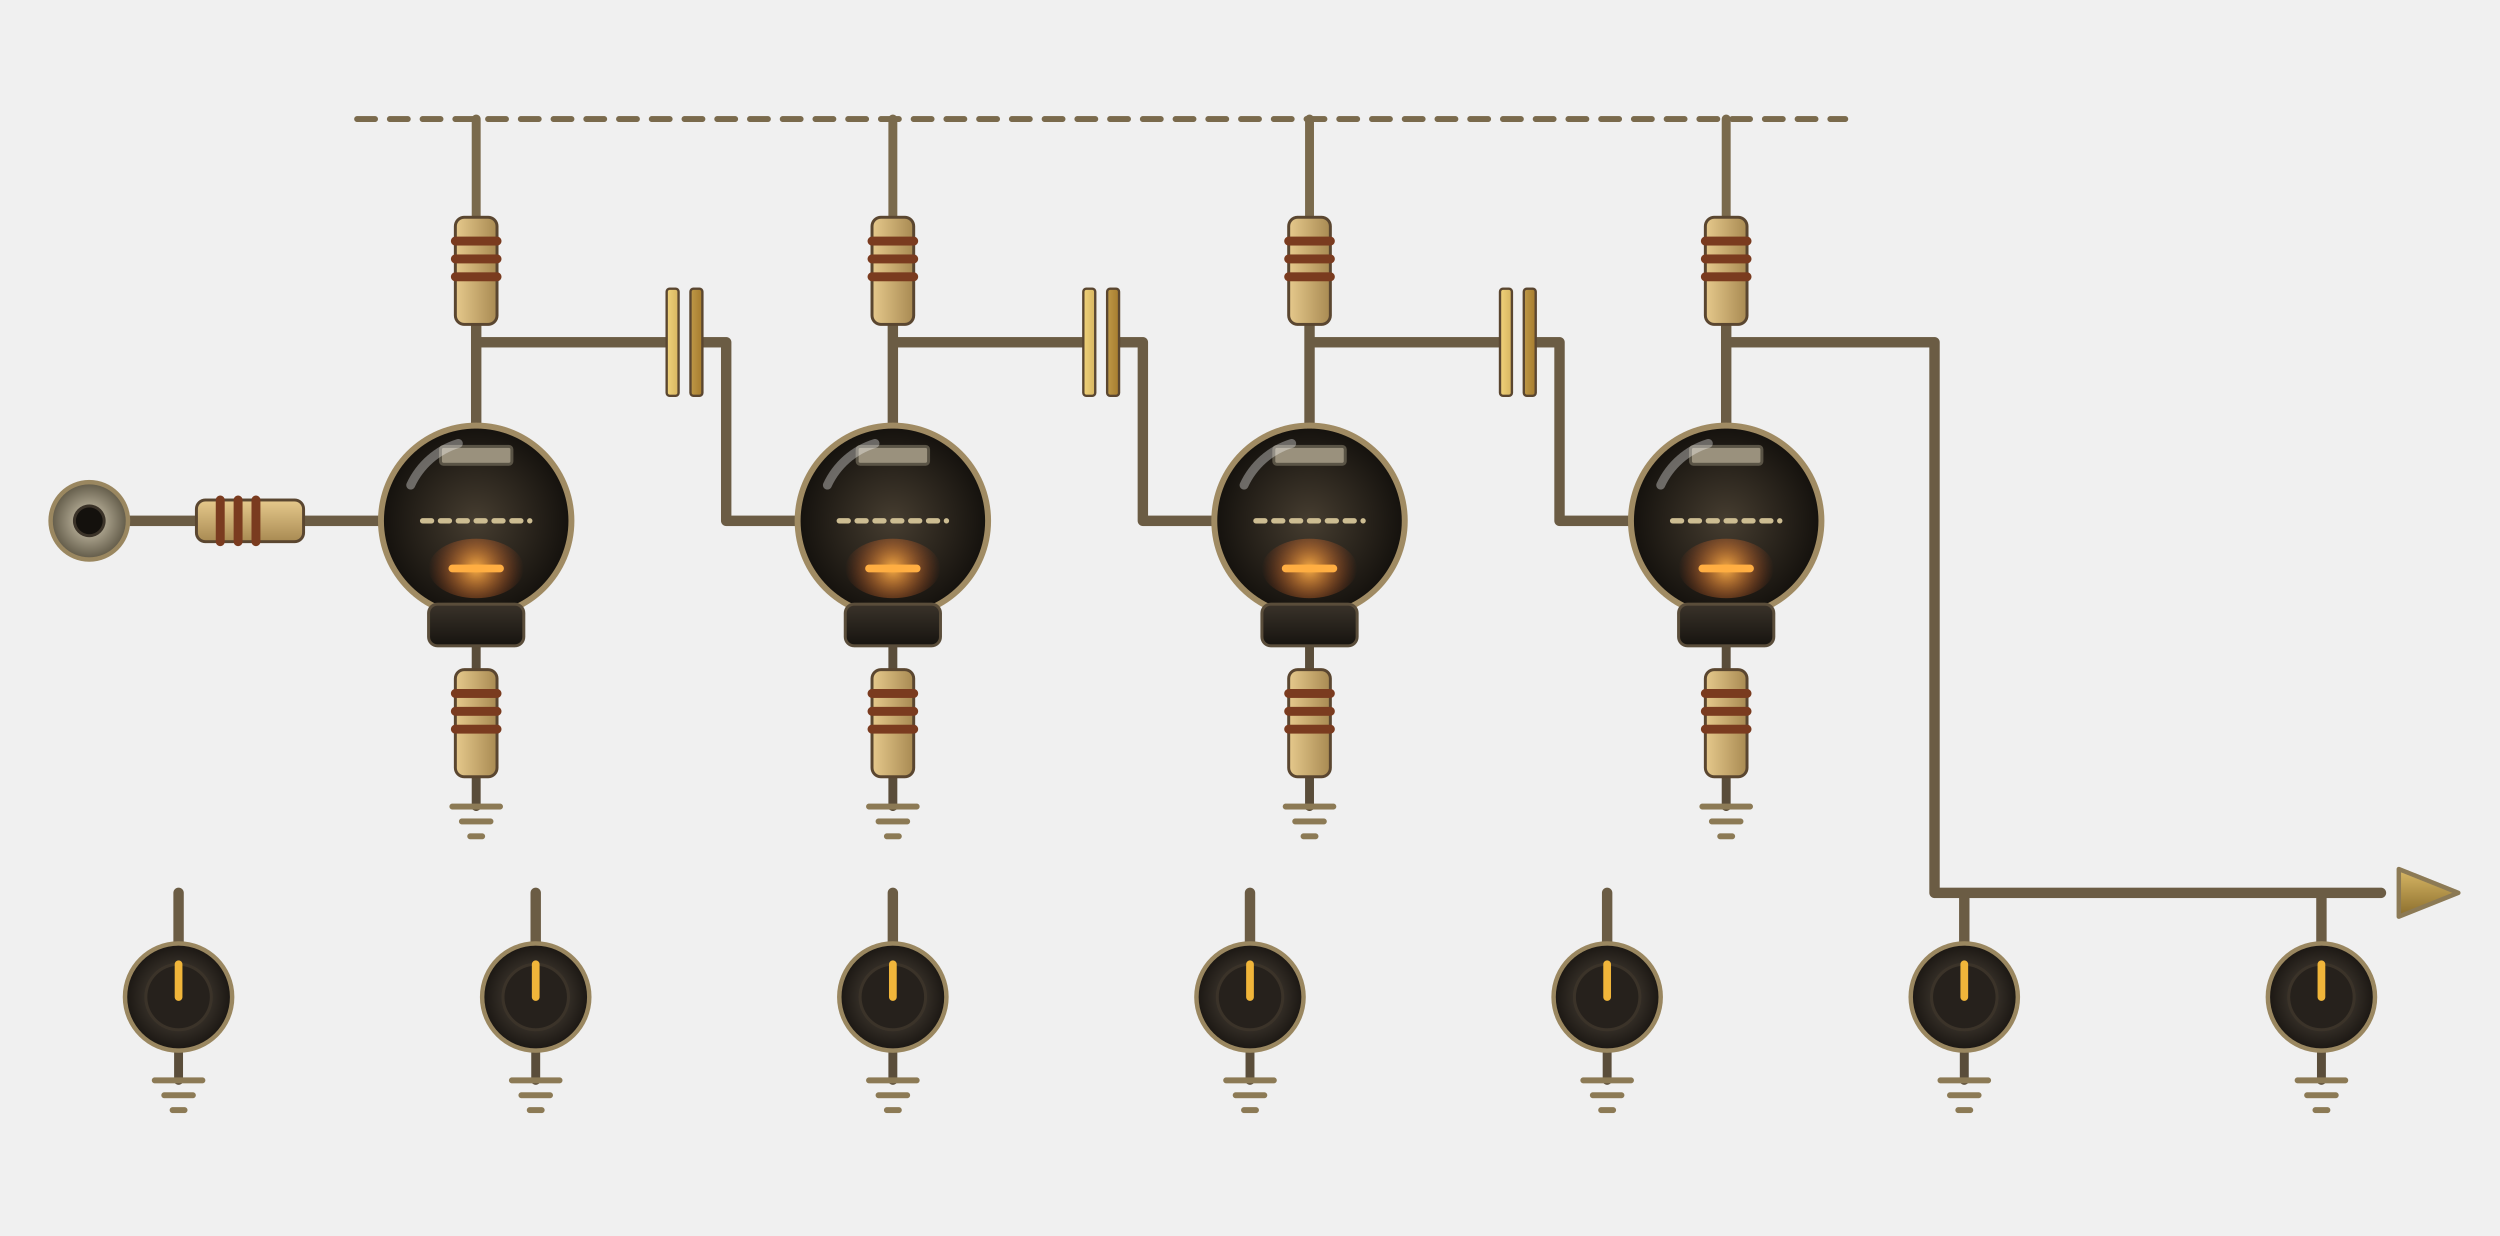
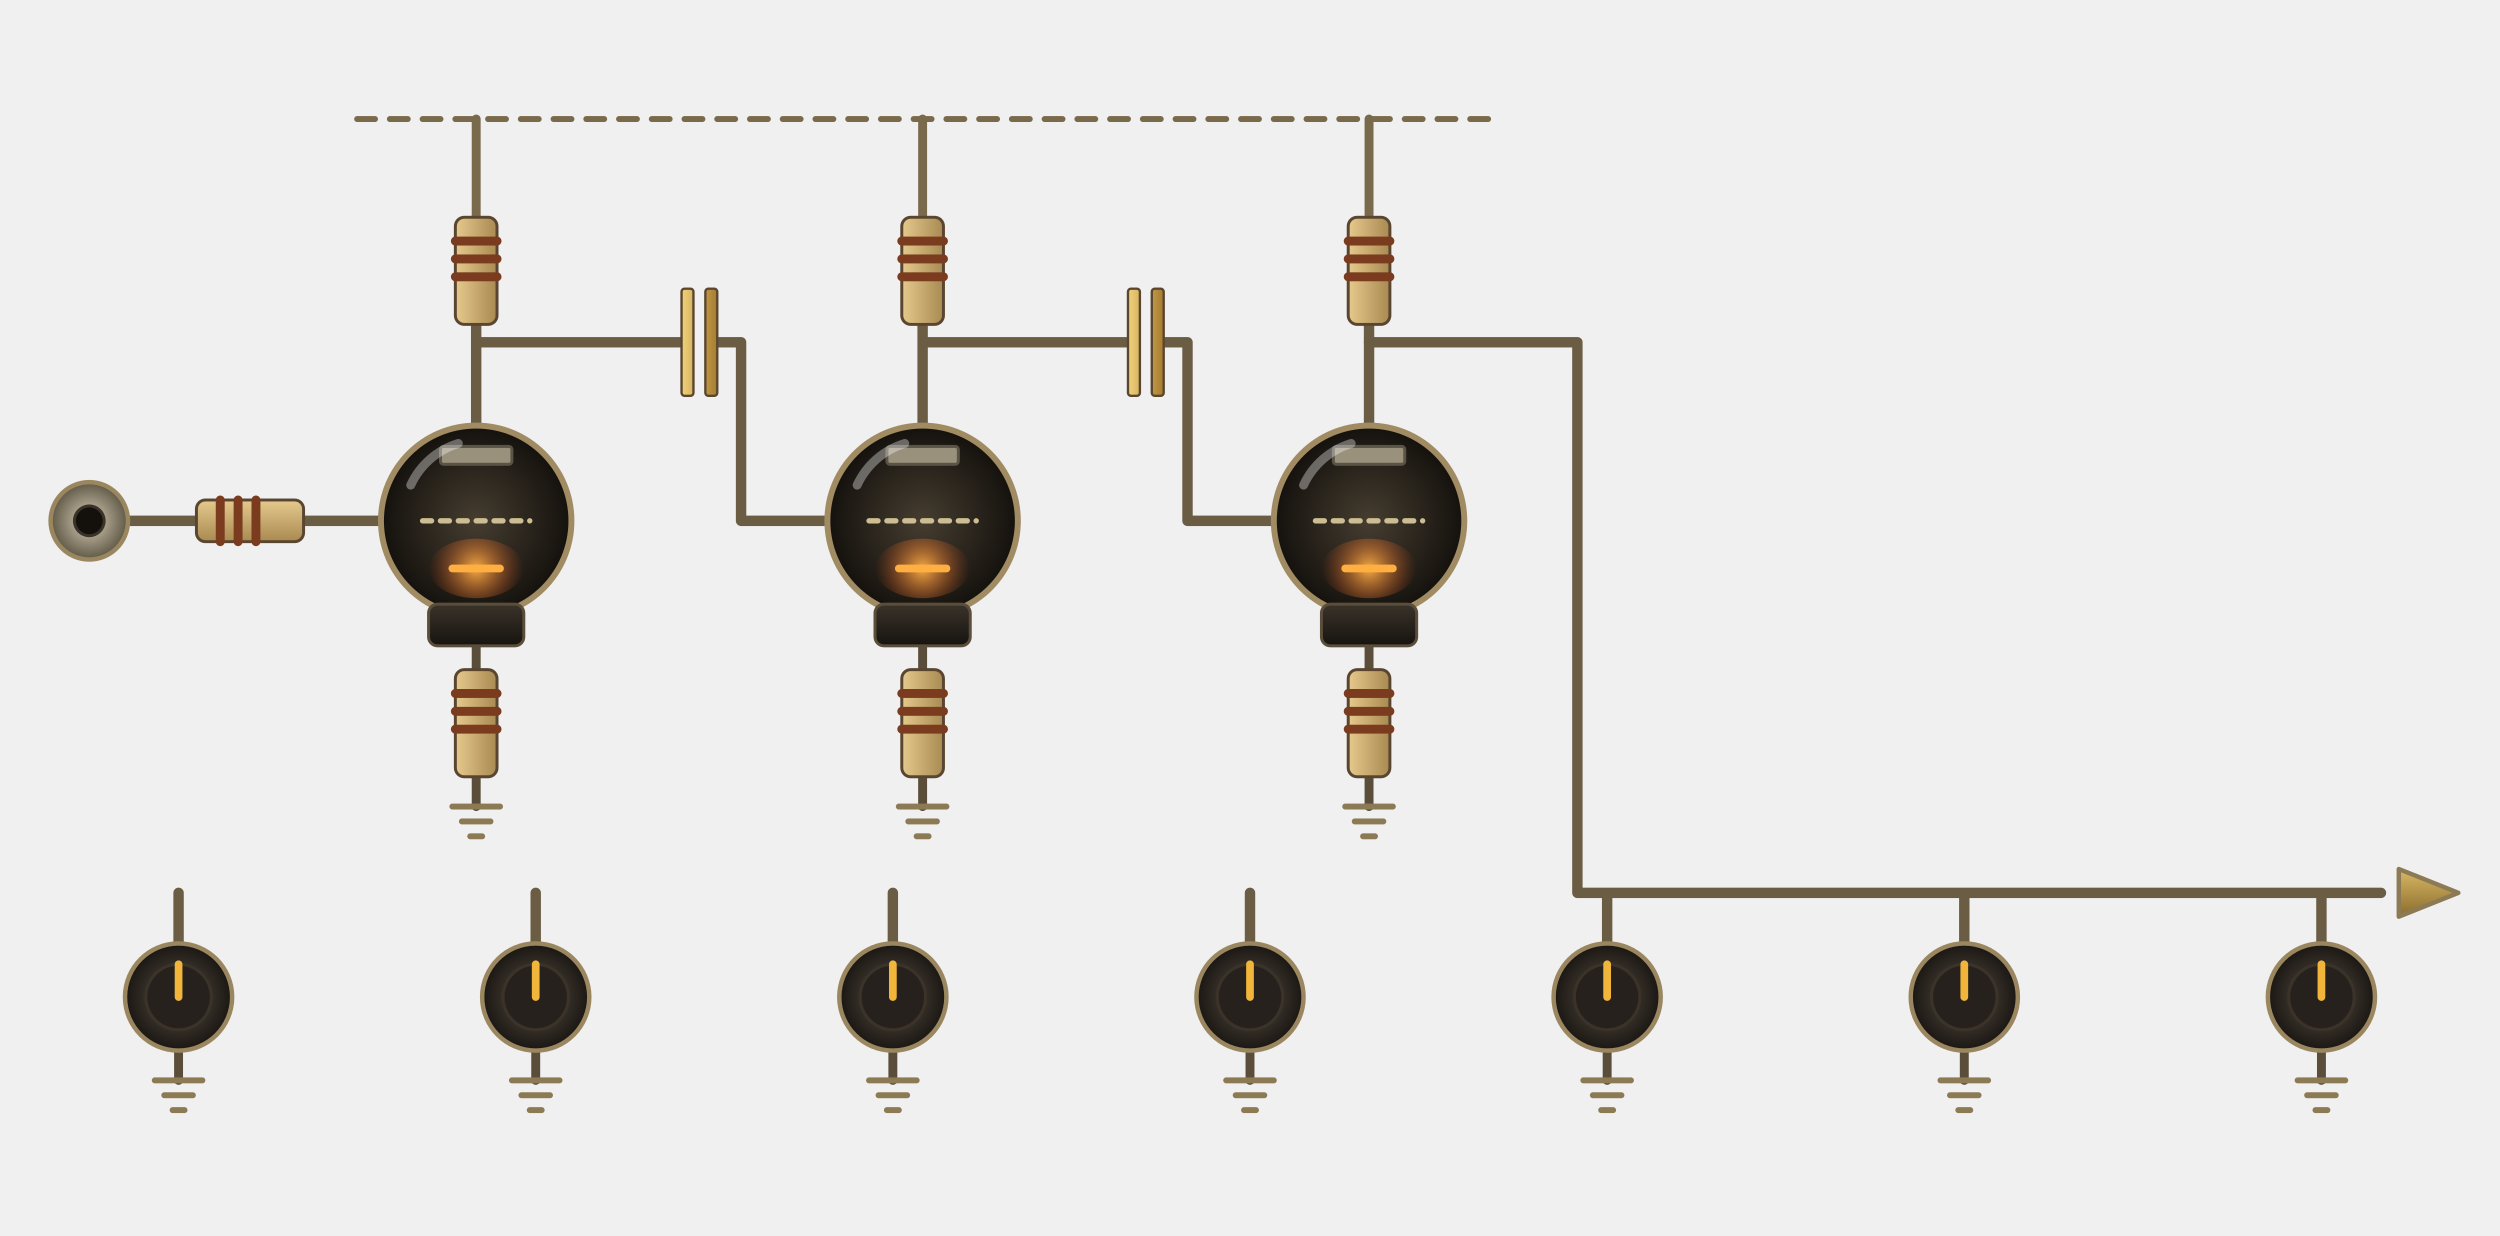
<svg xmlns="http://www.w3.org/2000/svg" width="840" height="415" viewBox="0 0 840 415">
  <defs>
    <radialGradient id="g1" cx="30" cy="175" r="13" gradientUnits="userSpaceOnUse">
      <stop offset="0" stop-color="#d9d0b8" />
      <stop offset="1" stop-color="#5f5846" />
    </radialGradient>
    <linearGradient id="g2" x1="0" y1="168" x2="0" y2="182" gradientUnits="userSpaceOnUse">
      <stop offset="0" stop-color="#e6c98c" />
      <stop offset="1" stop-color="#a88a52" />
    </linearGradient>
    <linearGradient id="g3" x1="153" y1="0" x2="167" y2="0" gradientUnits="userSpaceOnUse">
      <stop offset="0" stop-color="#e6c98c" />
      <stop offset="1" stop-color="#a88a52" />
    </linearGradient>
    <linearGradient id="g4" x1="153" y1="0" x2="167" y2="0" gradientUnits="userSpaceOnUse">
      <stop offset="0" stop-color="#e6c98c" />
      <stop offset="1" stop-color="#a88a52" />
    </linearGradient>
-     <linearGradient id="g5" x1="224" y1="0" x2="236" y2="0" gradientUnits="userSpaceOnUse">
+     <linearGradient id="g5" x1="229" y1="0" x2="241" y2="0" gradientUnits="userSpaceOnUse">
      <stop offset="0" stop-color="#f0d27a" />
      <stop offset="1" stop-color="#a67c2e" />
    </linearGradient>
    <radialGradient id="g6" cx="160" cy="175" r="32" gradientUnits="userSpaceOnUse">
      <stop offset="0" stop-color="#463d30" />
      <stop offset="1" stop-color="#14110d" />
    </radialGradient>
    <radialGradient id="g7" cx="160" cy="191" r="16" gradientUnits="userSpaceOnUse">
      <stop offset="0" stop-color="#ffb347" stop-opacity="0.95" />
      <stop offset="1" stop-color="#c1441a" stop-opacity="0" />
    </radialGradient>
    <linearGradient id="g8" x1="0" y1="203" x2="0" y2="217" gradientUnits="userSpaceOnUse">
      <stop offset="0" stop-color="#3a332a" />
      <stop offset="1" stop-color="#16130f" />
    </linearGradient>
-     <linearGradient id="g9" x1="293" y1="0" x2="307" y2="0" gradientUnits="userSpaceOnUse">
-       <stop offset="0" stop-color="#e6c98c" />
-       <stop offset="1" stop-color="#a88a52" />
-     </linearGradient>
-     <linearGradient id="g10" x1="293" y1="0" x2="307" y2="0" gradientUnits="userSpaceOnUse">
-       <stop offset="0" stop-color="#e6c98c" />
-       <stop offset="1" stop-color="#a88a52" />
-     </linearGradient>
-     <linearGradient id="g11" x1="364" y1="0" x2="376" y2="0" gradientUnits="userSpaceOnUse">
+     <linearGradient id="g9" x1="303" y1="0" x2="317" y2="0" gradientUnits="userSpaceOnUse">
+       <stop offset="0" stop-color="#e6c98c" />
+       <stop offset="1" stop-color="#a88a52" />
+     </linearGradient>
+     <linearGradient id="g10" x1="303" y1="0" x2="317" y2="0" gradientUnits="userSpaceOnUse">
+       <stop offset="0" stop-color="#e6c98c" />
+       <stop offset="1" stop-color="#a88a52" />
+     </linearGradient>
+     <linearGradient id="g11" x1="379" y1="0" x2="391" y2="0" gradientUnits="userSpaceOnUse">
      <stop offset="0" stop-color="#f0d27a" />
      <stop offset="1" stop-color="#a67c2e" />
    </linearGradient>
-     <radialGradient id="g12" cx="300" cy="175" r="32" gradientUnits="userSpaceOnUse">
+     <radialGradient id="g12" cx="310" cy="175" r="32" gradientUnits="userSpaceOnUse">
      <stop offset="0" stop-color="#463d30" />
      <stop offset="1" stop-color="#14110d" />
    </radialGradient>
-     <radialGradient id="g13" cx="300" cy="191" r="16" gradientUnits="userSpaceOnUse">
+     <radialGradient id="g13" cx="310" cy="191" r="16" gradientUnits="userSpaceOnUse">
      <stop offset="0" stop-color="#ffb347" stop-opacity="0.95" />
      <stop offset="1" stop-color="#c1441a" stop-opacity="0" />
    </radialGradient>
    <linearGradient id="g14" x1="0" y1="203" x2="0" y2="217" gradientUnits="userSpaceOnUse">
      <stop offset="0" stop-color="#3a332a" />
      <stop offset="1" stop-color="#16130f" />
    </linearGradient>
-     <linearGradient id="g15" x1="433" y1="0" x2="447" y2="0" gradientUnits="userSpaceOnUse">
-       <stop offset="0" stop-color="#e6c98c" />
-       <stop offset="1" stop-color="#a88a52" />
-     </linearGradient>
-     <linearGradient id="g16" x1="433" y1="0" x2="447" y2="0" gradientUnits="userSpaceOnUse">
-       <stop offset="0" stop-color="#e6c98c" />
-       <stop offset="1" stop-color="#a88a52" />
-     </linearGradient>
-     <linearGradient id="g17" x1="504" y1="0" x2="516" y2="0" gradientUnits="userSpaceOnUse">
-       <stop offset="0" stop-color="#f0d27a" />
-       <stop offset="1" stop-color="#a67c2e" />
-     </linearGradient>
-     <radialGradient id="g18" cx="440" cy="175" r="32" gradientUnits="userSpaceOnUse">
+     <linearGradient id="g15" x1="453" y1="0" x2="467" y2="0" gradientUnits="userSpaceOnUse">
+       <stop offset="0" stop-color="#e6c98c" />
+       <stop offset="1" stop-color="#a88a52" />
+     </linearGradient>
+     <linearGradient id="g16" x1="453" y1="0" x2="467" y2="0" gradientUnits="userSpaceOnUse">
+       <stop offset="0" stop-color="#e6c98c" />
+       <stop offset="1" stop-color="#a88a52" />
+     </linearGradient>
+     <radialGradient id="g17" cx="460" cy="175" r="32" gradientUnits="userSpaceOnUse">
      <stop offset="0" stop-color="#463d30" />
      <stop offset="1" stop-color="#14110d" />
    </radialGradient>
-     <radialGradient id="g19" cx="440" cy="191" r="16" gradientUnits="userSpaceOnUse">
+     <radialGradient id="g18" cx="460" cy="191" r="16" gradientUnits="userSpaceOnUse">
      <stop offset="0" stop-color="#ffb347" stop-opacity="0.95" />
      <stop offset="1" stop-color="#c1441a" stop-opacity="0" />
    </radialGradient>
-     <linearGradient id="g20" x1="0" y1="203" x2="0" y2="217" gradientUnits="userSpaceOnUse">
+     <linearGradient id="g19" x1="0" y1="203" x2="0" y2="217" gradientUnits="userSpaceOnUse">
      <stop offset="0" stop-color="#3a332a" />
      <stop offset="1" stop-color="#16130f" />
    </linearGradient>
-     <linearGradient id="g21" x1="573" y1="0" x2="587" y2="0" gradientUnits="userSpaceOnUse">
-       <stop offset="0" stop-color="#e6c98c" />
-       <stop offset="1" stop-color="#a88a52" />
-     </linearGradient>
-     <linearGradient id="g22" x1="573" y1="0" x2="587" y2="0" gradientUnits="userSpaceOnUse">
-       <stop offset="0" stop-color="#e6c98c" />
-       <stop offset="1" stop-color="#a88a52" />
-     </linearGradient>
-     <radialGradient id="g23" cx="580" cy="175" r="32" gradientUnits="userSpaceOnUse">
-       <stop offset="0" stop-color="#463d30" />
-       <stop offset="1" stop-color="#14110d" />
-     </radialGradient>
-     <radialGradient id="g24" cx="580" cy="191" r="16" gradientUnits="userSpaceOnUse">
-       <stop offset="0" stop-color="#ffb347" stop-opacity="0.95" />
-       <stop offset="1" stop-color="#c1441a" stop-opacity="0" />
-     </radialGradient>
-     <linearGradient id="g25" x1="0" y1="203" x2="0" y2="217" gradientUnits="userSpaceOnUse">
-       <stop offset="0" stop-color="#3a332a" />
-       <stop offset="1" stop-color="#16130f" />
-     </linearGradient>
-     <radialGradient id="g26" cx="60" cy="335" r="18" gradientUnits="userSpaceOnUse">
-       <stop offset="0" stop-color="#5b5246" />
-       <stop offset="1" stop-color="#1a1612" />
-     </radialGradient>
-     <radialGradient id="g27" cx="180" cy="335" r="18" gradientUnits="userSpaceOnUse">
-       <stop offset="0" stop-color="#5b5246" />
-       <stop offset="1" stop-color="#1a1612" />
-     </radialGradient>
-     <radialGradient id="g28" cx="300" cy="335" r="18" gradientUnits="userSpaceOnUse">
-       <stop offset="0" stop-color="#5b5246" />
-       <stop offset="1" stop-color="#1a1612" />
-     </radialGradient>
-     <radialGradient id="g29" cx="420" cy="335" r="18" gradientUnits="userSpaceOnUse">
-       <stop offset="0" stop-color="#5b5246" />
-       <stop offset="1" stop-color="#1a1612" />
-     </radialGradient>
-     <radialGradient id="g30" cx="540" cy="335" r="18" gradientUnits="userSpaceOnUse">
-       <stop offset="0" stop-color="#5b5246" />
-       <stop offset="1" stop-color="#1a1612" />
-     </radialGradient>
-     <radialGradient id="g31" cx="660" cy="335" r="18" gradientUnits="userSpaceOnUse">
-       <stop offset="0" stop-color="#5b5246" />
-       <stop offset="1" stop-color="#1a1612" />
-     </radialGradient>
-     <radialGradient id="g32" cx="780" cy="335" r="18" gradientUnits="userSpaceOnUse">
-       <stop offset="0" stop-color="#5b5246" />
-       <stop offset="1" stop-color="#1a1612" />
-     </radialGradient>
-     <linearGradient id="g33" x1="0" y1="292" x2="0" y2="308" gradientUnits="userSpaceOnUse">
+     <radialGradient id="g20" cx="60" cy="335" r="18" gradientUnits="userSpaceOnUse">
+       <stop offset="0" stop-color="#5b5246" />
+       <stop offset="1" stop-color="#1a1612" />
+     </radialGradient>
+     <radialGradient id="g21" cx="180" cy="335" r="18" gradientUnits="userSpaceOnUse">
+       <stop offset="0" stop-color="#5b5246" />
+       <stop offset="1" stop-color="#1a1612" />
+     </radialGradient>
+     <radialGradient id="g22" cx="300" cy="335" r="18" gradientUnits="userSpaceOnUse">
+       <stop offset="0" stop-color="#5b5246" />
+       <stop offset="1" stop-color="#1a1612" />
+     </radialGradient>
+     <radialGradient id="g23" cx="420" cy="335" r="18" gradientUnits="userSpaceOnUse">
+       <stop offset="0" stop-color="#5b5246" />
+       <stop offset="1" stop-color="#1a1612" />
+     </radialGradient>
+     <radialGradient id="g24" cx="540" cy="335" r="18" gradientUnits="userSpaceOnUse">
+       <stop offset="0" stop-color="#5b5246" />
+       <stop offset="1" stop-color="#1a1612" />
+     </radialGradient>
+     <radialGradient id="g25" cx="660" cy="335" r="18" gradientUnits="userSpaceOnUse">
+       <stop offset="0" stop-color="#5b5246" />
+       <stop offset="1" stop-color="#1a1612" />
+     </radialGradient>
+     <radialGradient id="g26" cx="780" cy="335" r="18" gradientUnits="userSpaceOnUse">
+       <stop offset="0" stop-color="#5b5246" />
+       <stop offset="1" stop-color="#1a1612" />
+     </radialGradient>
+     <linearGradient id="g27" x1="0" y1="292" x2="0" y2="308" gradientUnits="userSpaceOnUse">
      <stop offset="0" stop-color="#d9b866" />
      <stop offset="1" stop-color="#8a6d2c" />
    </linearGradient>
  </defs>
-   <path id="rail" d="M120,40 H620" fill="none" stroke="#7a6a4c" stroke-width="2" stroke-linecap="round" stroke-linejoin="round" stroke-dasharray="6 5" />
+   <path id="rail" d="M120,40 H500" fill="none" stroke="#7a6a4c" stroke-width="2" stroke-linecap="round" stroke-linejoin="round" stroke-dasharray="6 5" />
  <path id="wire_INPUT" d="M43,175 H128" fill="none" stroke="#6b5c44" stroke-width="3.5" stroke-linecap="round" stroke-linejoin="round" />
-   <path id="wire_V1" d="M160,109 V143 M160,115 H226 M234,115 H244 V175 H268" fill="none" stroke="#6b5c44" stroke-width="3.5" stroke-linecap="round" stroke-linejoin="round" />
-   <path id="wire_V2" d="M300,109 V143 M300,115 H366 M374,115 H384 V175 H408" fill="none" stroke="#6b5c44" stroke-width="3.5" stroke-linecap="round" stroke-linejoin="round" />
-   <path id="wire_V3" d="M440,109 V143 M440,115 H506 M514,115 H524 V175 H548" fill="none" stroke="#6b5c44" stroke-width="3.5" stroke-linecap="round" stroke-linejoin="round" />
-   <path id="wire_V4" d="M580,109 V143" fill="none" stroke="#6b5c44" stroke-width="3.5" stroke-linecap="round" stroke-linejoin="round" />
-   <path id="wire_static_rail" d="M160,40 V73 M300,40 V73 M440,40 V73 M580,40 V73" fill="none" stroke="#7a6a4c" stroke-width="3" stroke-linecap="round" stroke-linejoin="round" />
-   <path id="wire_OUT" d="M580,115 H650 V300 H800 M60,300 V317 M180,300 V317 M300,300 V317 M420,300 V317 M540,300 V317 M660,300 V317 M780,300 V317" fill="none" stroke="#6b5c44" stroke-width="3.5" stroke-linecap="round" stroke-linejoin="round" />
-   <path id="wire_static_gnd" d="M160,217 V225 M160,261 V271 M300,217 V225 M300,261 V271 M440,217 V225 M440,261 V271 M580,217 V225 M580,261 V271 " fill="none" stroke="#5a4d3a" stroke-width="3" stroke-linecap="round" stroke-linejoin="round" />
+   <path id="wire_V1" d="M160,109 V143 M160,115 H231 M239,115 H249 V175 H278" fill="none" stroke="#6b5c44" stroke-width="3.5" stroke-linecap="round" stroke-linejoin="round" />
+   <path id="wire_V3" d="M310,109 V143 M310,115 H381 M389,115 H399 V175 H428" fill="none" stroke="#6b5c44" stroke-width="3.5" stroke-linecap="round" stroke-linejoin="round" />
+   <path id="wire_V4" d="M460,109 V143" fill="none" stroke="#6b5c44" stroke-width="3.5" stroke-linecap="round" stroke-linejoin="round" />
+   <path id="wire_static_rail" d="M160,40 V73 M310,40 V73 M460,40 V73" fill="none" stroke="#7a6a4c" stroke-width="3" stroke-linecap="round" stroke-linejoin="round" />
+   <path id="wire_OUT" d="M460,115 H530 V300 H800 M60,300 V317 M180,300 V317 M300,300 V317 M420,300 V317 M540,300 V317 M660,300 V317 M780,300 V317" fill="none" stroke="#6b5c44" stroke-width="3.5" stroke-linecap="round" stroke-linejoin="round" />
+   <path id="wire_static_gnd" d="M160,217 V225 M160,261 V271 M310,217 V225 M310,261 V271 M460,217 V225 M460,261 V271 " fill="none" stroke="#5a4d3a" stroke-width="3" stroke-linecap="round" stroke-linejoin="round" />
  <path id="ground_160_271" d="M152,271 H168 M155.2,276 H164.8 M158,281 H162" fill="none" stroke="#8c7a55" stroke-width="2" stroke-linecap="round" stroke-linejoin="round" />
-   <path id="ground_300_271" d="M292,271 H308 M295.2,276 H304.8 M298,281 H302" fill="none" stroke="#8c7a55" stroke-width="2" stroke-linecap="round" stroke-linejoin="round" />
-   <path id="ground_440_271" d="M432,271 H448 M435.2,276 H444.8 M438,281 H442" fill="none" stroke="#8c7a55" stroke-width="2" stroke-linecap="round" stroke-linejoin="round" />
-   <path id="ground_580_271" d="M572,271 H588 M575.2,276 H584.8 M578,281 H582" fill="none" stroke="#8c7a55" stroke-width="2" stroke-linecap="round" stroke-linejoin="round" />
+   <path id="ground_310_271" d="M302,271 H318 M305.2,276 H314.8 M308,281 H312" fill="none" stroke="#8c7a55" stroke-width="2" stroke-linecap="round" stroke-linejoin="round" />
+   <path id="ground_460_271" d="M452,271 H468 M455.2,276 H464.8 M458,281 H462" fill="none" stroke="#8c7a55" stroke-width="2" stroke-linecap="round" stroke-linejoin="round" />
  <path id="wire_static_pot_60" d="M60,353 V363" fill="none" stroke="#5a4d3a" stroke-width="3" stroke-linecap="round" stroke-linejoin="round" />
  <path id="ground_60_363" d="M52,363 H68 M55.2,368 H64.8 M58,373 H62" fill="none" stroke="#8c7a55" stroke-width="2" stroke-linecap="round" stroke-linejoin="round" />
  <path id="wire_static_pot_180" d="M180,353 V363" fill="none" stroke="#5a4d3a" stroke-width="3" stroke-linecap="round" stroke-linejoin="round" />
  <path id="ground_180_363" d="M172,363 H188 M175.2,368 H184.8 M178,373 H182" fill="none" stroke="#8c7a55" stroke-width="2" stroke-linecap="round" stroke-linejoin="round" />
  <path id="wire_static_pot_300" d="M300,353 V363" fill="none" stroke="#5a4d3a" stroke-width="3" stroke-linecap="round" stroke-linejoin="round" />
  <path id="ground_300_363" d="M292,363 H308 M295.2,368 H304.8 M298,373 H302" fill="none" stroke="#8c7a55" stroke-width="2" stroke-linecap="round" stroke-linejoin="round" />
  <path id="wire_static_pot_420" d="M420,353 V363" fill="none" stroke="#5a4d3a" stroke-width="3" stroke-linecap="round" stroke-linejoin="round" />
  <path id="ground_420_363" d="M412,363 H428 M415.2,368 H424.8 M418,373 H422" fill="none" stroke="#8c7a55" stroke-width="2" stroke-linecap="round" stroke-linejoin="round" />
  <path id="wire_static_pot_540" d="M540,353 V363" fill="none" stroke="#5a4d3a" stroke-width="3" stroke-linecap="round" stroke-linejoin="round" />
  <path id="ground_540_363" d="M532,363 H548 M535.2,368 H544.8 M538,373 H542" fill="none" stroke="#8c7a55" stroke-width="2" stroke-linecap="round" stroke-linejoin="round" />
  <path id="wire_static_pot_660" d="M660,353 V363" fill="none" stroke="#5a4d3a" stroke-width="3" stroke-linecap="round" stroke-linejoin="round" />
  <path id="ground_660_363" d="M652,363 H668 M655.2,368 H664.8 M658,373 H662" fill="none" stroke="#8c7a55" stroke-width="2" stroke-linecap="round" stroke-linejoin="round" />
  <path id="wire_static_pot_780" d="M780,353 V363" fill="none" stroke="#5a4d3a" stroke-width="3" stroke-linecap="round" stroke-linejoin="round" />
  <path id="ground_780_363" d="M772,363 H788 M775.2,368 H784.8 M778,373 H782" fill="none" stroke="#8c7a55" stroke-width="2" stroke-linecap="round" stroke-linejoin="round" />
  <ellipse id="jack_in" cx="30" cy="175" rx="13" ry="13" fill="url(#g1)" stroke="#9a8760" stroke-width="1.5" />
  <ellipse id="jack_hole" cx="30" cy="175" rx="5" ry="5" fill="#14110d" stroke="#3b3329" stroke-width="1" />
  <rect id="res_in" x="66" y="168" width="36" height="14" rx="3" fill="url(#g2)" stroke="#5a4630" stroke-width="1" />
  <path id="res_in_bands" d="M74,168 V182 M80,168 V182 M86,168 V182" fill="none" stroke="#7a3b1f" stroke-width="3" stroke-linecap="round" stroke-linejoin="round" />
  <ellipse id="valC_1_1M" cx="84" cy="161" rx="1" ry="1" fill="none" stroke="none" />
  <rect id="res_plate0" x="153" y="73" width="14" height="36" rx="3" fill="url(#g3)" stroke="#5a4630" stroke-width="1" />
  <path id="res_plate0_bands" d="M153,81 H167 M153,87 H167 M153,93 H167" fill="none" stroke="#7a3b1f" stroke-width="3" stroke-linecap="round" stroke-linejoin="round" />
  <rect id="res_cath0" x="153" y="225" width="14" height="36" rx="3" fill="url(#g4)" stroke="#5a4630" stroke-width="1" />
  <path id="res_cath0_bands" d="M153,233 H167 M153,239 H167 M153,245 H167" fill="none" stroke="#7a3b1f" stroke-width="3" stroke-linecap="round" stroke-linejoin="round" />
-   <rect id="cap0a" x="224" y="97" width="4" height="36" rx="1" fill="url(#g5)" stroke="#5a4630" stroke-width="0.8" />
-   <rect id="cap0b" x="232" y="97" width="4" height="36" rx="1" fill="url(#g5)" stroke="#5a4630" stroke-width="0.8" />
+   <rect id="cap0a" x="229" y="97" width="4" height="36" rx="1" fill="url(#g5)" stroke="#5a4630" stroke-width="0.8" />
+   <rect id="cap0b" x="237" y="97" width="4" height="36" rx="1" fill="url(#g5)" stroke="#5a4630" stroke-width="0.8" />
  <ellipse id="tube_V1" cx="160" cy="175" rx="32" ry="32" fill="url(#g6)" stroke="#a08b63" stroke-width="2" />
  <rect id="plate_V1" x="148" y="150" width="24" height="6" rx="1" fill="#9a917d" stroke="#5a5446" stroke-width="1" />
  <path id="grid_V1" d="M142,175 H178" fill="none" stroke="#cdbd92" stroke-width="1.8" stroke-linecap="round" stroke-linejoin="round" stroke-dasharray="3 3" />
  <ellipse id="glow_V1" cx="160" cy="191" rx="16" ry="10" fill="url(#g7)" stroke="none" stroke-width="1" />
  <path id="filament_V1" d="M152,191 H168" fill="none" stroke="#ffae42" stroke-width="2.6" stroke-linecap="round" stroke-linejoin="round" />
  <path id="shine_V1" d="M138,163 A26,26 0 0 1 154,149" fill="none" stroke="#ffffff" stroke-width="3" stroke-linecap="round" stroke-linejoin="round" opacity="0.35" />
  <rect id="base_V1" x="144" y="203" width="32" height="14" rx="3" fill="url(#g8)" stroke="#5a4d3a" stroke-width="1" />
-   <ellipse id="valC_2_0.02u" cx="230" cy="91" rx="1" ry="1" fill="none" stroke="none" />
-   <rect id="res_plate1" x="293" y="73" width="14" height="36" rx="3" fill="url(#g9)" stroke="#5a4630" stroke-width="1" />
-   <path id="res_plate1_bands" d="M293,81 H307 M293,87 H307 M293,93 H307" fill="none" stroke="#7a3b1f" stroke-width="3" stroke-linecap="round" stroke-linejoin="round" />
-   <rect id="res_cath1" x="293" y="225" width="14" height="36" rx="3" fill="url(#g10)" stroke="#5a4630" stroke-width="1" />
-   <path id="res_cath1_bands" d="M293,233 H307 M293,239 H307 M293,245 H307" fill="none" stroke="#7a3b1f" stroke-width="3" stroke-linecap="round" stroke-linejoin="round" />
-   <rect id="cap1a" x="364" y="97" width="4" height="36" rx="1" fill="url(#g11)" stroke="#5a4630" stroke-width="0.8" />
-   <rect id="cap1b" x="372" y="97" width="4" height="36" rx="1" fill="url(#g11)" stroke="#5a4630" stroke-width="0.8" />
-   <ellipse id="tube_V2" cx="300" cy="175" rx="32" ry="32" fill="url(#g12)" stroke="#a08b63" stroke-width="2" />
-   <rect id="plate_V2" x="288" y="150" width="24" height="6" rx="1" fill="#9a917d" stroke="#5a5446" stroke-width="1" />
-   <path id="grid_V2" d="M282,175 H318" fill="none" stroke="#cdbd92" stroke-width="1.8" stroke-linecap="round" stroke-linejoin="round" stroke-dasharray="3 3" />
-   <ellipse id="glow_V2" cx="300" cy="191" rx="16" ry="10" fill="url(#g13)" stroke="none" stroke-width="1" />
-   <path id="filament_V2" d="M292,191 H308" fill="none" stroke="#ffae42" stroke-width="2.6" stroke-linecap="round" stroke-linejoin="round" />
-   <path id="shine_V2" d="M278,163 A26,26 0 0 1 294,149" fill="none" stroke="#ffffff" stroke-width="3" stroke-linecap="round" stroke-linejoin="round" opacity="0.35" />
-   <rect id="base_V2" x="284" y="203" width="32" height="14" rx="3" fill="url(#g14)" stroke="#5a4d3a" stroke-width="1" />
-   <ellipse id="valL_3_39k" cx="310" cy="243" rx="1" ry="1" fill="none" stroke="none" />
-   <ellipse id="valC_4_1n" cx="370" cy="91" rx="1" ry="1" fill="none" stroke="none" />
-   <rect id="res_plate2" x="433" y="73" width="14" height="36" rx="3" fill="url(#g15)" stroke="#5a4630" stroke-width="1" />
-   <path id="res_plate2_bands" d="M433,81 H447 M433,87 H447 M433,93 H447" fill="none" stroke="#7a3b1f" stroke-width="3" stroke-linecap="round" stroke-linejoin="round" />
-   <rect id="res_cath2" x="433" y="225" width="14" height="36" rx="3" fill="url(#g16)" stroke="#5a4630" stroke-width="1" />
-   <path id="res_cath2_bands" d="M433,233 H447 M433,239 H447 M433,245 H447" fill="none" stroke="#7a3b1f" stroke-width="3" stroke-linecap="round" stroke-linejoin="round" />
-   <rect id="cap2a" x="504" y="97" width="4" height="36" rx="1" fill="url(#g17)" stroke="#5a4630" stroke-width="0.8" />
-   <rect id="cap2b" x="512" y="97" width="4" height="36" rx="1" fill="url(#g17)" stroke="#5a4630" stroke-width="0.8" />
-   <ellipse id="tube_V3" cx="440" cy="175" rx="32" ry="32" fill="url(#g18)" stroke="#a08b63" stroke-width="2" />
-   <rect id="plate_V3" x="428" y="150" width="24" height="6" rx="1" fill="#9a917d" stroke="#5a5446" stroke-width="1" />
-   <path id="grid_V3" d="M422,175 H458" fill="none" stroke="#cdbd92" stroke-width="1.8" stroke-linecap="round" stroke-linejoin="round" stroke-dasharray="3 3" />
-   <ellipse id="glow_V3" cx="440" cy="191" rx="16" ry="10" fill="url(#g19)" stroke="none" stroke-width="1" />
-   <path id="filament_V3" d="M432,191 H448" fill="none" stroke="#ffae42" stroke-width="2.6" stroke-linecap="round" stroke-linejoin="round" />
-   <path id="shine_V3" d="M418,163 A26,26 0 0 1 434,149" fill="none" stroke="#ffffff" stroke-width="3" stroke-linecap="round" stroke-linejoin="round" opacity="0.35" />
-   <rect id="base_V3" x="424" y="203" width="32" height="14" rx="3" fill="url(#g20)" stroke="#5a4d3a" stroke-width="1" />
-   <ellipse id="valL_5_15k" cx="450" cy="91" rx="1" ry="1" fill="none" stroke="none" />
-   <rect id="res_plate3" x="573" y="73" width="14" height="36" rx="3" fill="url(#g21)" stroke="#5a4630" stroke-width="1" />
-   <path id="res_plate3_bands" d="M573,81 H587 M573,87 H587 M573,93 H587" fill="none" stroke="#7a3b1f" stroke-width="3" stroke-linecap="round" stroke-linejoin="round" />
-   <rect id="res_cath3" x="573" y="225" width="14" height="36" rx="3" fill="url(#g22)" stroke="#5a4630" stroke-width="1" />
-   <path id="res_cath3_bands" d="M573,233 H587 M573,239 H587 M573,245 H587" fill="none" stroke="#7a3b1f" stroke-width="3" stroke-linecap="round" stroke-linejoin="round" />
-   <ellipse id="tube_V4" cx="580" cy="175" rx="32" ry="32" fill="url(#g23)" stroke="#a08b63" stroke-width="2" />
-   <rect id="plate_V4" x="568" y="150" width="24" height="6" rx="1" fill="#9a917d" stroke="#5a5446" stroke-width="1" />
-   <path id="grid_V4" d="M562,175 H598" fill="none" stroke="#cdbd92" stroke-width="1.8" stroke-linecap="round" stroke-linejoin="round" stroke-dasharray="3 3" />
-   <ellipse id="glow_V4" cx="580" cy="191" rx="16" ry="10" fill="url(#g24)" stroke="none" stroke-width="1" />
-   <path id="filament_V4" d="M572,191 H588" fill="none" stroke="#ffae42" stroke-width="2.6" stroke-linecap="round" stroke-linejoin="round" />
-   <path id="shine_V4" d="M558,163 A26,26 0 0 1 574,149" fill="none" stroke="#ffffff" stroke-width="3" stroke-linecap="round" stroke-linejoin="round" opacity="0.35" />
-   <rect id="base_V4" x="564" y="203" width="32" height="14" rx="3" fill="url(#g25)" stroke="#5a4d3a" stroke-width="1" />
-   <ellipse id="valL_6_15k" cx="590" cy="91" rx="1" ry="1" fill="none" stroke="none" />
-   <ellipse id="valL_7_100k" cx="590" cy="243" rx="1" ry="1" fill="none" stroke="none" />
-   <ellipse id="pot_volume" cx="60" cy="335" rx="18" ry="18" fill="url(#g26)" stroke="#9a8760" stroke-width="1.5" />
+   <ellipse id="valC_2_0.02u" cx="235" cy="91" rx="1" ry="1" fill="none" stroke="none" />
+   <rect id="res_plate1" x="303" y="73" width="14" height="36" rx="3" fill="url(#g9)" stroke="#5a4630" stroke-width="1" />
+   <path id="res_plate1_bands" d="M303,81 H317 M303,87 H317 M303,93 H317" fill="none" stroke="#7a3b1f" stroke-width="3" stroke-linecap="round" stroke-linejoin="round" />
+   <rect id="res_cath1" x="303" y="225" width="14" height="36" rx="3" fill="url(#g10)" stroke="#5a4630" stroke-width="1" />
+   <path id="res_cath1_bands" d="M303,233 H317 M303,239 H317 M303,245 H317" fill="none" stroke="#7a3b1f" stroke-width="3" stroke-linecap="round" stroke-linejoin="round" />
+   <rect id="cap1a" x="379" y="97" width="4" height="36" rx="1" fill="url(#g11)" stroke="#5a4630" stroke-width="0.8" />
+   <rect id="cap1b" x="387" y="97" width="4" height="36" rx="1" fill="url(#g11)" stroke="#5a4630" stroke-width="0.8" />
+   <ellipse id="tube_V3" cx="310" cy="175" rx="32" ry="32" fill="url(#g12)" stroke="#a08b63" stroke-width="2" />
+   <rect id="plate_V3" x="298" y="150" width="24" height="6" rx="1" fill="#9a917d" stroke="#5a5446" stroke-width="1" />
+   <path id="grid_V3" d="M292,175 H328" fill="none" stroke="#cdbd92" stroke-width="1.8" stroke-linecap="round" stroke-linejoin="round" stroke-dasharray="3 3" />
+   <ellipse id="glow_V3" cx="310" cy="191" rx="16" ry="10" fill="url(#g13)" stroke="none" stroke-width="1" />
+   <path id="filament_V3" d="M302,191 H318" fill="none" stroke="#ffae42" stroke-width="2.6" stroke-linecap="round" stroke-linejoin="round" />
+   <path id="shine_V3" d="M288,163 A26,26 0 0 1 304,149" fill="none" stroke="#ffffff" stroke-width="3" stroke-linecap="round" stroke-linejoin="round" opacity="0.35" />
+   <rect id="base_V3" x="294" y="203" width="32" height="14" rx="3" fill="url(#g14)" stroke="#5a4d3a" stroke-width="1" />
+   <ellipse id="valL_3_15k" cx="320" cy="91" rx="1" ry="1" fill="none" stroke="none" />
+   <rect id="res_plate2" x="453" y="73" width="14" height="36" rx="3" fill="url(#g15)" stroke="#5a4630" stroke-width="1" />
+   <path id="res_plate2_bands" d="M453,81 H467 M453,87 H467 M453,93 H467" fill="none" stroke="#7a3b1f" stroke-width="3" stroke-linecap="round" stroke-linejoin="round" />
+   <rect id="res_cath2" x="453" y="225" width="14" height="36" rx="3" fill="url(#g16)" stroke="#5a4630" stroke-width="1" />
+   <path id="res_cath2_bands" d="M453,233 H467 M453,239 H467 M453,245 H467" fill="none" stroke="#7a3b1f" stroke-width="3" stroke-linecap="round" stroke-linejoin="round" />
+   <ellipse id="tube_V4" cx="460" cy="175" rx="32" ry="32" fill="url(#g17)" stroke="#a08b63" stroke-width="2" />
+   <rect id="plate_V4" x="448" y="150" width="24" height="6" rx="1" fill="#9a917d" stroke="#5a5446" stroke-width="1" />
+   <path id="grid_V4" d="M442,175 H478" fill="none" stroke="#cdbd92" stroke-width="1.8" stroke-linecap="round" stroke-linejoin="round" stroke-dasharray="3 3" />
+   <ellipse id="glow_V4" cx="460" cy="191" rx="16" ry="10" fill="url(#g18)" stroke="none" stroke-width="1" />
+   <path id="filament_V4" d="M452,191 H468" fill="none" stroke="#ffae42" stroke-width="2.6" stroke-linecap="round" stroke-linejoin="round" />
+   <path id="shine_V4" d="M438,163 A26,26 0 0 1 454,149" fill="none" stroke="#ffffff" stroke-width="3" stroke-linecap="round" stroke-linejoin="round" opacity="0.35" />
+   <rect id="base_V4" x="444" y="203" width="32" height="14" rx="3" fill="url(#g19)" stroke="#5a4d3a" stroke-width="1" />
+   <ellipse id="valL_4_15k" cx="470" cy="91" rx="1" ry="1" fill="none" stroke="none" />
+   <ellipse id="valL_5_100k" cx="470" cy="243" rx="1" ry="1" fill="none" stroke="none" />
+   <ellipse id="pot_volume" cx="60" cy="335" rx="18" ry="18" fill="url(#g20)" stroke="#9a8760" stroke-width="1.5" />
  <ellipse id="dial_volume" cx="60" cy="335" rx="11" ry="11" fill="#26211c" stroke="#3b3329" stroke-width="1" />
  <path id="ptr_volume" d="M60,335 L60,324" fill="none" stroke="#f0b53a" stroke-width="2.6" stroke-linecap="round" stroke-linejoin="round" />
-   <ellipse id="pot_master" cx="180" cy="335" rx="18" ry="18" fill="url(#g27)" stroke="#9a8760" stroke-width="1.5" />
+   <ellipse id="pot_master" cx="180" cy="335" rx="18" ry="18" fill="url(#g21)" stroke="#9a8760" stroke-width="1.5" />
  <ellipse id="dial_master" cx="180" cy="335" rx="11" ry="11" fill="#26211c" stroke="#3b3329" stroke-width="1" />
  <path id="ptr_master" d="M180,335 L180,324" fill="none" stroke="#f0b53a" stroke-width="2.6" stroke-linecap="round" stroke-linejoin="round" />
-   <ellipse id="pot_volume2" cx="300" cy="335" rx="18" ry="18" fill="url(#g28)" stroke="#9a8760" stroke-width="1.5" />
+   <ellipse id="pot_volume2" cx="300" cy="335" rx="18" ry="18" fill="url(#g22)" stroke="#9a8760" stroke-width="1.5" />
  <ellipse id="dial_volume2" cx="300" cy="335" rx="11" ry="11" fill="#26211c" stroke="#3b3329" stroke-width="1" />
  <path id="ptr_volume2" d="M300,335 L300,324" fill="none" stroke="#f0b53a" stroke-width="2.6" stroke-linecap="round" stroke-linejoin="round" />
-   <ellipse id="pot_resonance" cx="420" cy="335" rx="18" ry="18" fill="url(#g29)" stroke="#9a8760" stroke-width="1.5" />
+   <ellipse id="pot_resonance" cx="420" cy="335" rx="18" ry="18" fill="url(#g23)" stroke="#9a8760" stroke-width="1.5" />
  <ellipse id="dial_resonance" cx="420" cy="335" rx="11" ry="11" fill="#26211c" stroke="#3b3329" stroke-width="1" />
  <path id="ptr_resonance" d="M420,335 L420,324" fill="none" stroke="#f0b53a" stroke-width="2.6" stroke-linecap="round" stroke-linejoin="round" />
-   <ellipse id="pot_bass" cx="540" cy="335" rx="18" ry="18" fill="url(#g30)" stroke="#9a8760" stroke-width="1.5" />
+   <ellipse id="pot_bass" cx="540" cy="335" rx="18" ry="18" fill="url(#g24)" stroke="#9a8760" stroke-width="1.5" />
  <ellipse id="dial_bass" cx="540" cy="335" rx="11" ry="11" fill="#26211c" stroke="#3b3329" stroke-width="1" />
  <path id="ptr_bass" d="M540,335 L540,324" fill="none" stroke="#f0b53a" stroke-width="2.6" stroke-linecap="round" stroke-linejoin="round" />
-   <ellipse id="pot_middle" cx="660" cy="335" rx="18" ry="18" fill="url(#g31)" stroke="#9a8760" stroke-width="1.5" />
+   <ellipse id="pot_middle" cx="660" cy="335" rx="18" ry="18" fill="url(#g25)" stroke="#9a8760" stroke-width="1.5" />
  <ellipse id="dial_middle" cx="660" cy="335" rx="11" ry="11" fill="#26211c" stroke="#3b3329" stroke-width="1" />
  <path id="ptr_middle" d="M660,335 L660,324" fill="none" stroke="#f0b53a" stroke-width="2.6" stroke-linecap="round" stroke-linejoin="round" />
-   <ellipse id="pot_treble" cx="780" cy="335" rx="18" ry="18" fill="url(#g32)" stroke="#9a8760" stroke-width="1.5" />
+   <ellipse id="pot_treble" cx="780" cy="335" rx="18" ry="18" fill="url(#g26)" stroke="#9a8760" stroke-width="1.5" />
  <ellipse id="dial_treble" cx="780" cy="335" rx="11" ry="11" fill="#26211c" stroke="#3b3329" stroke-width="1" />
  <path id="ptr_treble" d="M780,335 L780,324" fill="none" stroke="#f0b53a" stroke-width="2.6" stroke-linecap="round" stroke-linejoin="round" />
-   <path id="next_power" d="M806,292 V308 L826,300 Z" fill="url(#g33)" stroke="#8c7a55" stroke-width="1.5" stroke-linecap="round" stroke-linejoin="round" />
+   <path id="next_power" d="M806,292 V308 L826,300 Z" fill="url(#g27)" stroke="#8c7a55" stroke-width="1.5" stroke-linecap="round" stroke-linejoin="round" />
</svg>
